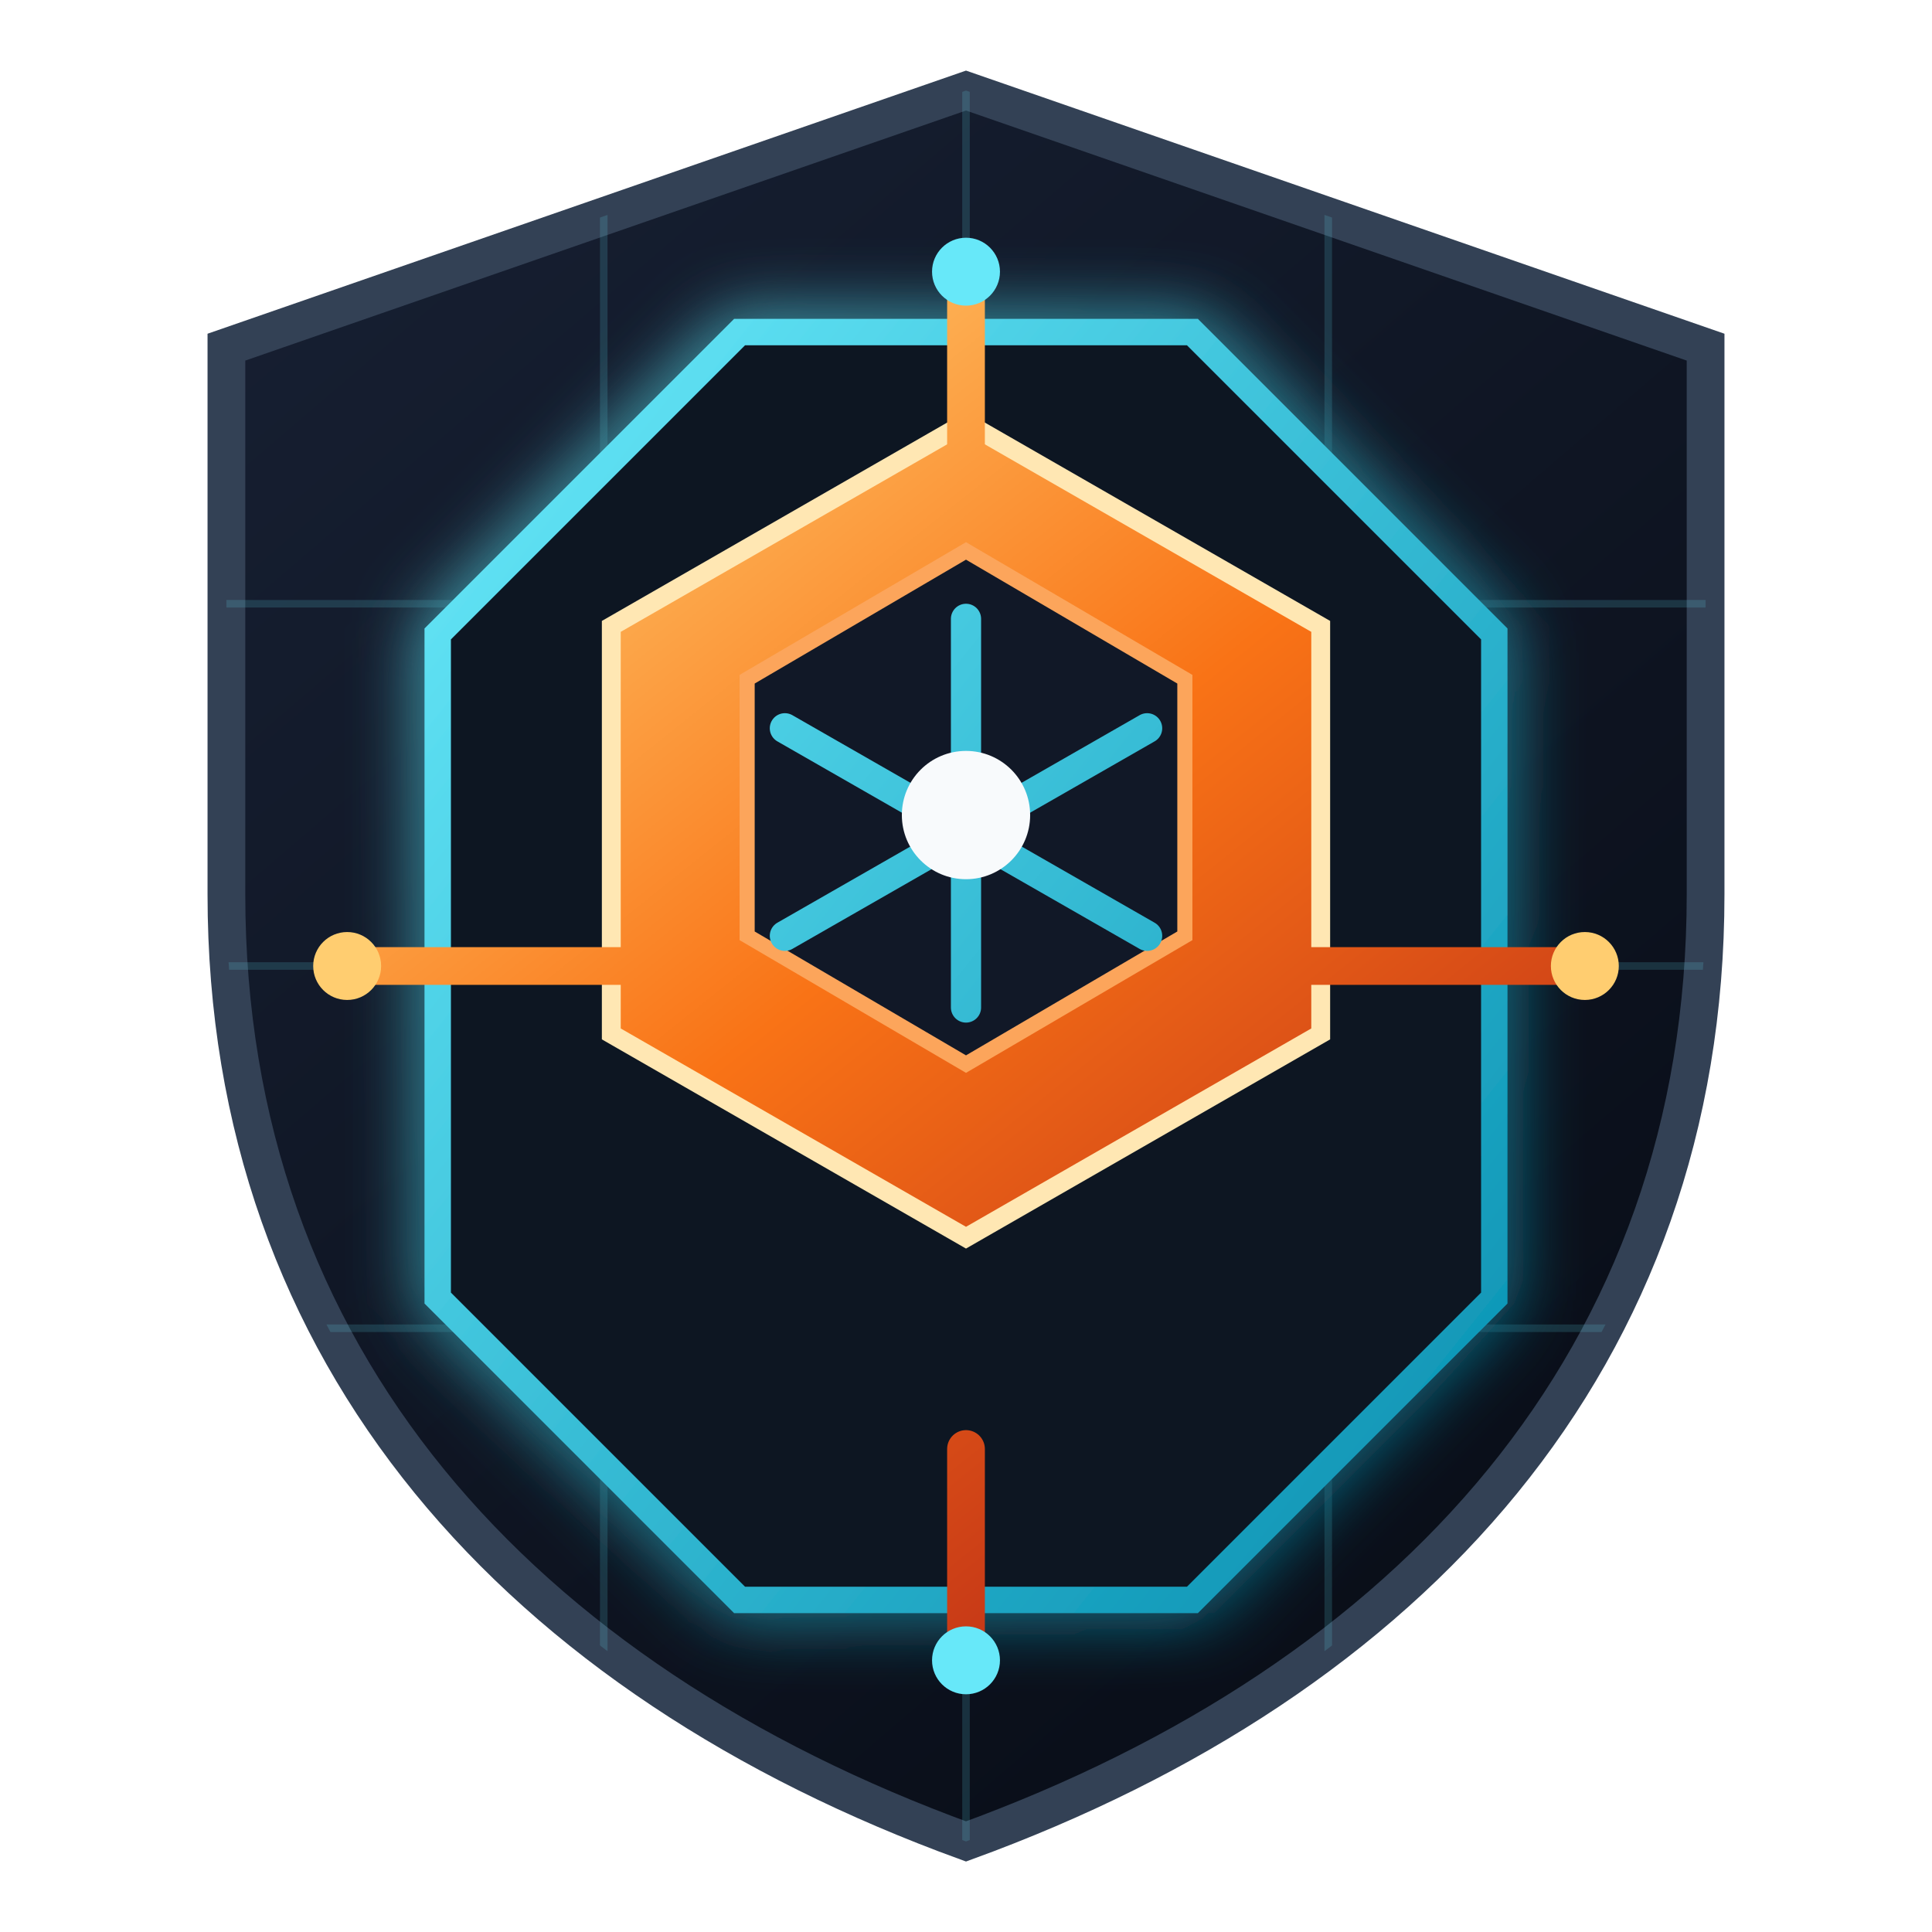
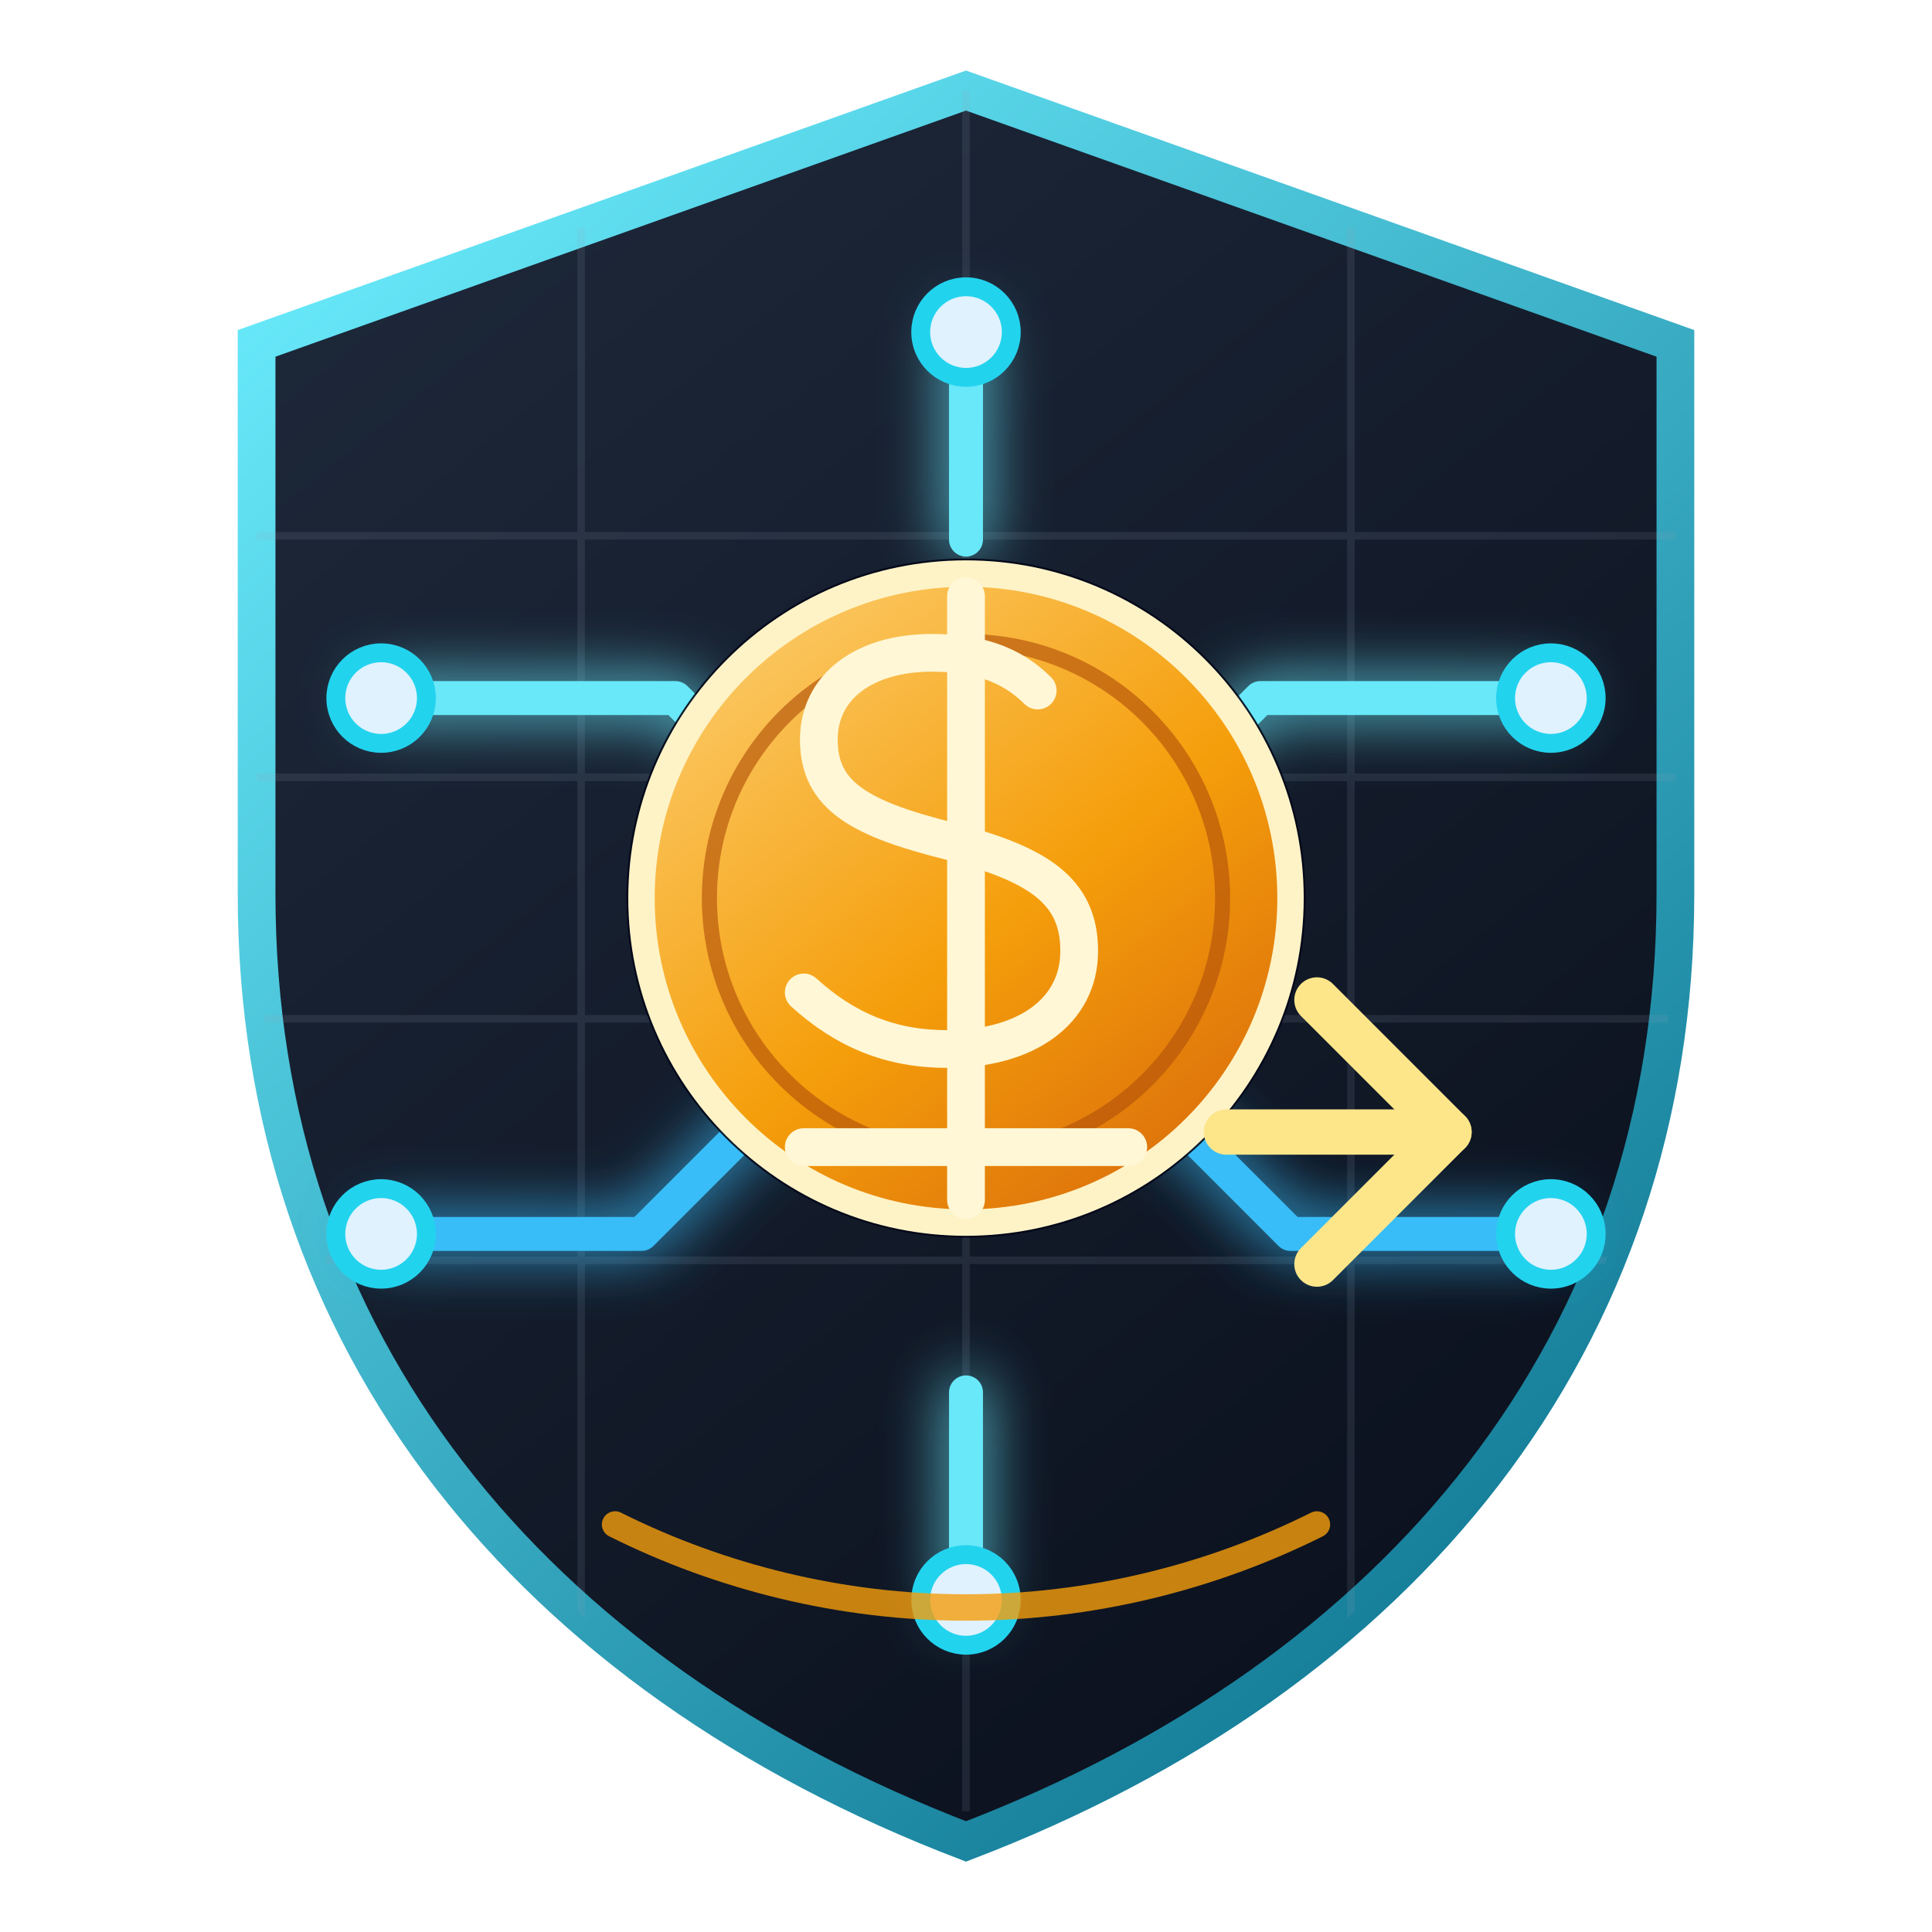
<svg xmlns="http://www.w3.org/2000/svg" viewBox="0 0 512 512" role="img" aria-labelledby="title desc">
  <defs>
-     <linearGradient id="bg" x1="64" y1="32" x2="448" y2="480" gradientUnits="userSpaceOnUse">
-       <stop stop-color="#172033" />
-       <stop offset="1" stop-color="#070B14" />
+     <linearGradient id="shield" x1="78" y1="38" x2="431" y2="474" gradientUnits="userSpaceOnUse">
+       <stop stop-color="#1E293B" />
+       <stop offset="1" stop-color="#090E1A" />
    </linearGradient>
-     <linearGradient id="copper" x1="128" y1="96" x2="384" y2="416" gradientUnits="userSpaceOnUse">
-       <stop stop-color="#FFCD70" />
-       <stop offset=".45" stop-color="#F97316" />
-       <stop offset="1" stop-color="#B42318" />
+     <linearGradient id="edge" x1="84" y1="64" x2="428" y2="440" gradientUnits="userSpaceOnUse">
+       <stop stop-color="#67E8F9" />
+       <stop offset="1" stop-color="#0E7490" />
    </linearGradient>
-     <linearGradient id="cyan" x1="96" y1="128" x2="416" y2="384" gradientUnits="userSpaceOnUse">
-       <stop stop-color="#67E8F9" />
-       <stop offset="1" stop-color="#0891B2" />
+     <linearGradient id="coin" x1="146" y1="124" x2="356" y2="388" gradientUnits="userSpaceOnUse">
+       <stop stop-color="#FFE29A" />
+       <stop offset=".5" stop-color="#F59E0B" />
+       <stop offset="1" stop-color="#C2410C" />
    </linearGradient>
-     <filter id="glow" x="-50%" y="-50%" width="200%" height="200%">
-       <feGaussianBlur stdDeviation="9" result="blur" />
+     <filter id="soft-glow" x="-40%" y="-40%" width="180%" height="180%">
+       <feGaussianBlur stdDeviation="8" result="blur" />
      <feMerge>
        <feMergeNode in="blur" />
        <feMergeNode in="SourceGraphic" />
      </feMerge>
    </filter>
-     <clipPath id="shield">
-       <path d="M256 24 452 92v145c0 123-78 208-196 251C138 445 60 360 60 237V92L256 24Z" />
+     <clipPath id="shield-clip">
+       <path d="M256 24 444 91v146c0 119-73 207-188 251C141 444 68 356 68 237V91L256 24Z" />
    </clipPath>
  </defs>
-   <path d="M256 24 452 92v145c0 123-78 208-196 251C138 445 60 360 60 237V92L256 24Z" fill="url(#bg)" stroke="#334155" stroke-width="10" />
-   <g clip-path="url(#shield)" opacity=".16" stroke="#67E8F9" stroke-width="2">
-     <path d="M0 160h512M0 256h512M0 352h512M160 0v512M256 0v512M352 0v512" />
+   <path d="M256 24 444 91v146c0 119-73 207-188 251C141 444 68 356 68 237V91L256 24Z" fill="url(#shield)" stroke="url(#edge)" stroke-width="10" />
+   <g clip-path="url(#shield-clip)" opacity=".14" stroke="#94A3B8" stroke-width="2">
+     <path d="M50 142h412M50 206h412M50 270h412M50 334h412M154 20v460M256 20v460M358 20v460" />
  </g>
-   <path d="M116 168 196 88h120l80 80v176l-80 80H196l-80-80V168Z" fill="#0B1220" stroke="url(#cyan)" stroke-width="7" filter="url(#glow)" />
-   <path d="M256 112 350 166v108l-94 54-94-54V166l94-54Z" fill="url(#copper)" stroke="#FFE7B3" stroke-width="5" />
-   <path d="m256 146 58 34v68l-58 34-58-34v-68l58-34Z" fill="#111827" stroke="#FCA55B" stroke-width="4" />
-   <path d="M256 164v103M208 193l96 55M304 193l-96 55" stroke="url(#cyan)" stroke-width="8" stroke-linecap="round" />
-   <circle cx="256" cy="216" r="17" fill="#F8FAFC" />
-   <path d="M92 256h76M344 256h76M256 72v56M256 384v56" stroke="url(#copper)" stroke-width="10" stroke-linecap="round" />
-   <circle cx="92" cy="256" r="9" fill="#FFCD70" />
-   <circle cx="420" cy="256" r="9" fill="#FFCD70" />
-   <circle cx="256" cy="72" r="9" fill="#67E8F9" />
-   <circle cx="256" cy="440" r="9" fill="#67E8F9" />
+   <g fill="none" stroke-linecap="round" stroke-linejoin="round" filter="url(#soft-glow)">
+     <path d="M101 185h78l38 38h79l38-38h78" stroke="#67E8F9" stroke-width="9" />
+     <path d="M101 327h69l34-34h104l34 34h69" stroke="#38BDF8" stroke-width="9" />
+     <path d="M256 88v55M256 369v55" stroke="#67E8F9" stroke-width="9" />
+   </g>
+   <g fill="#E0F2FE" stroke="#22D3EE" stroke-width="5">
+     <circle cx="101" cy="185" r="12" />
+     <circle cx="411" cy="185" r="12" />
+     <circle cx="101" cy="327" r="12" />
+     <circle cx="411" cy="327" r="12" />
+     <circle cx="256" cy="88" r="12" />
+     <circle cx="256" cy="424" r="12" />
+   </g>
+   <circle cx="256" cy="238" r="90" fill="#020617" opacity=".9" />
+   <circle cx="256" cy="238" r="86" fill="url(#coin)" stroke="#FEF3C7" stroke-width="7" />
+   <circle cx="256" cy="238" r="68" fill="none" stroke="#B45309" stroke-width="4" opacity=".65" />
+   <path d="M275 183c-7-7-16-10-28-10-18 0-30 9-30 23 0 15 11 21 35 27 23 6 34 13 34 29 0 16-14 26-35 26-15 0-27-5-38-15M256 158v160" fill="none" stroke="#FFF7D6" stroke-width="10" stroke-linecap="round" />
+   <path d="M213 304h86" stroke="#FFF7D6" stroke-width="10" stroke-linecap="round" />
+   <path d="M349 265 384 300l-35 35" fill="none" stroke="#FDE68A" stroke-width="12" stroke-linecap="round" stroke-linejoin="round" />
+   <path d="M384 300h-59" fill="none" stroke="#FDE68A" stroke-width="12" stroke-linecap="round" />
+   <path d="M163 404c28 14 60 22 93 22s65-8 93-22" fill="none" stroke="#F59E0B" stroke-width="7" stroke-linecap="round" opacity=".8" />
</svg>
